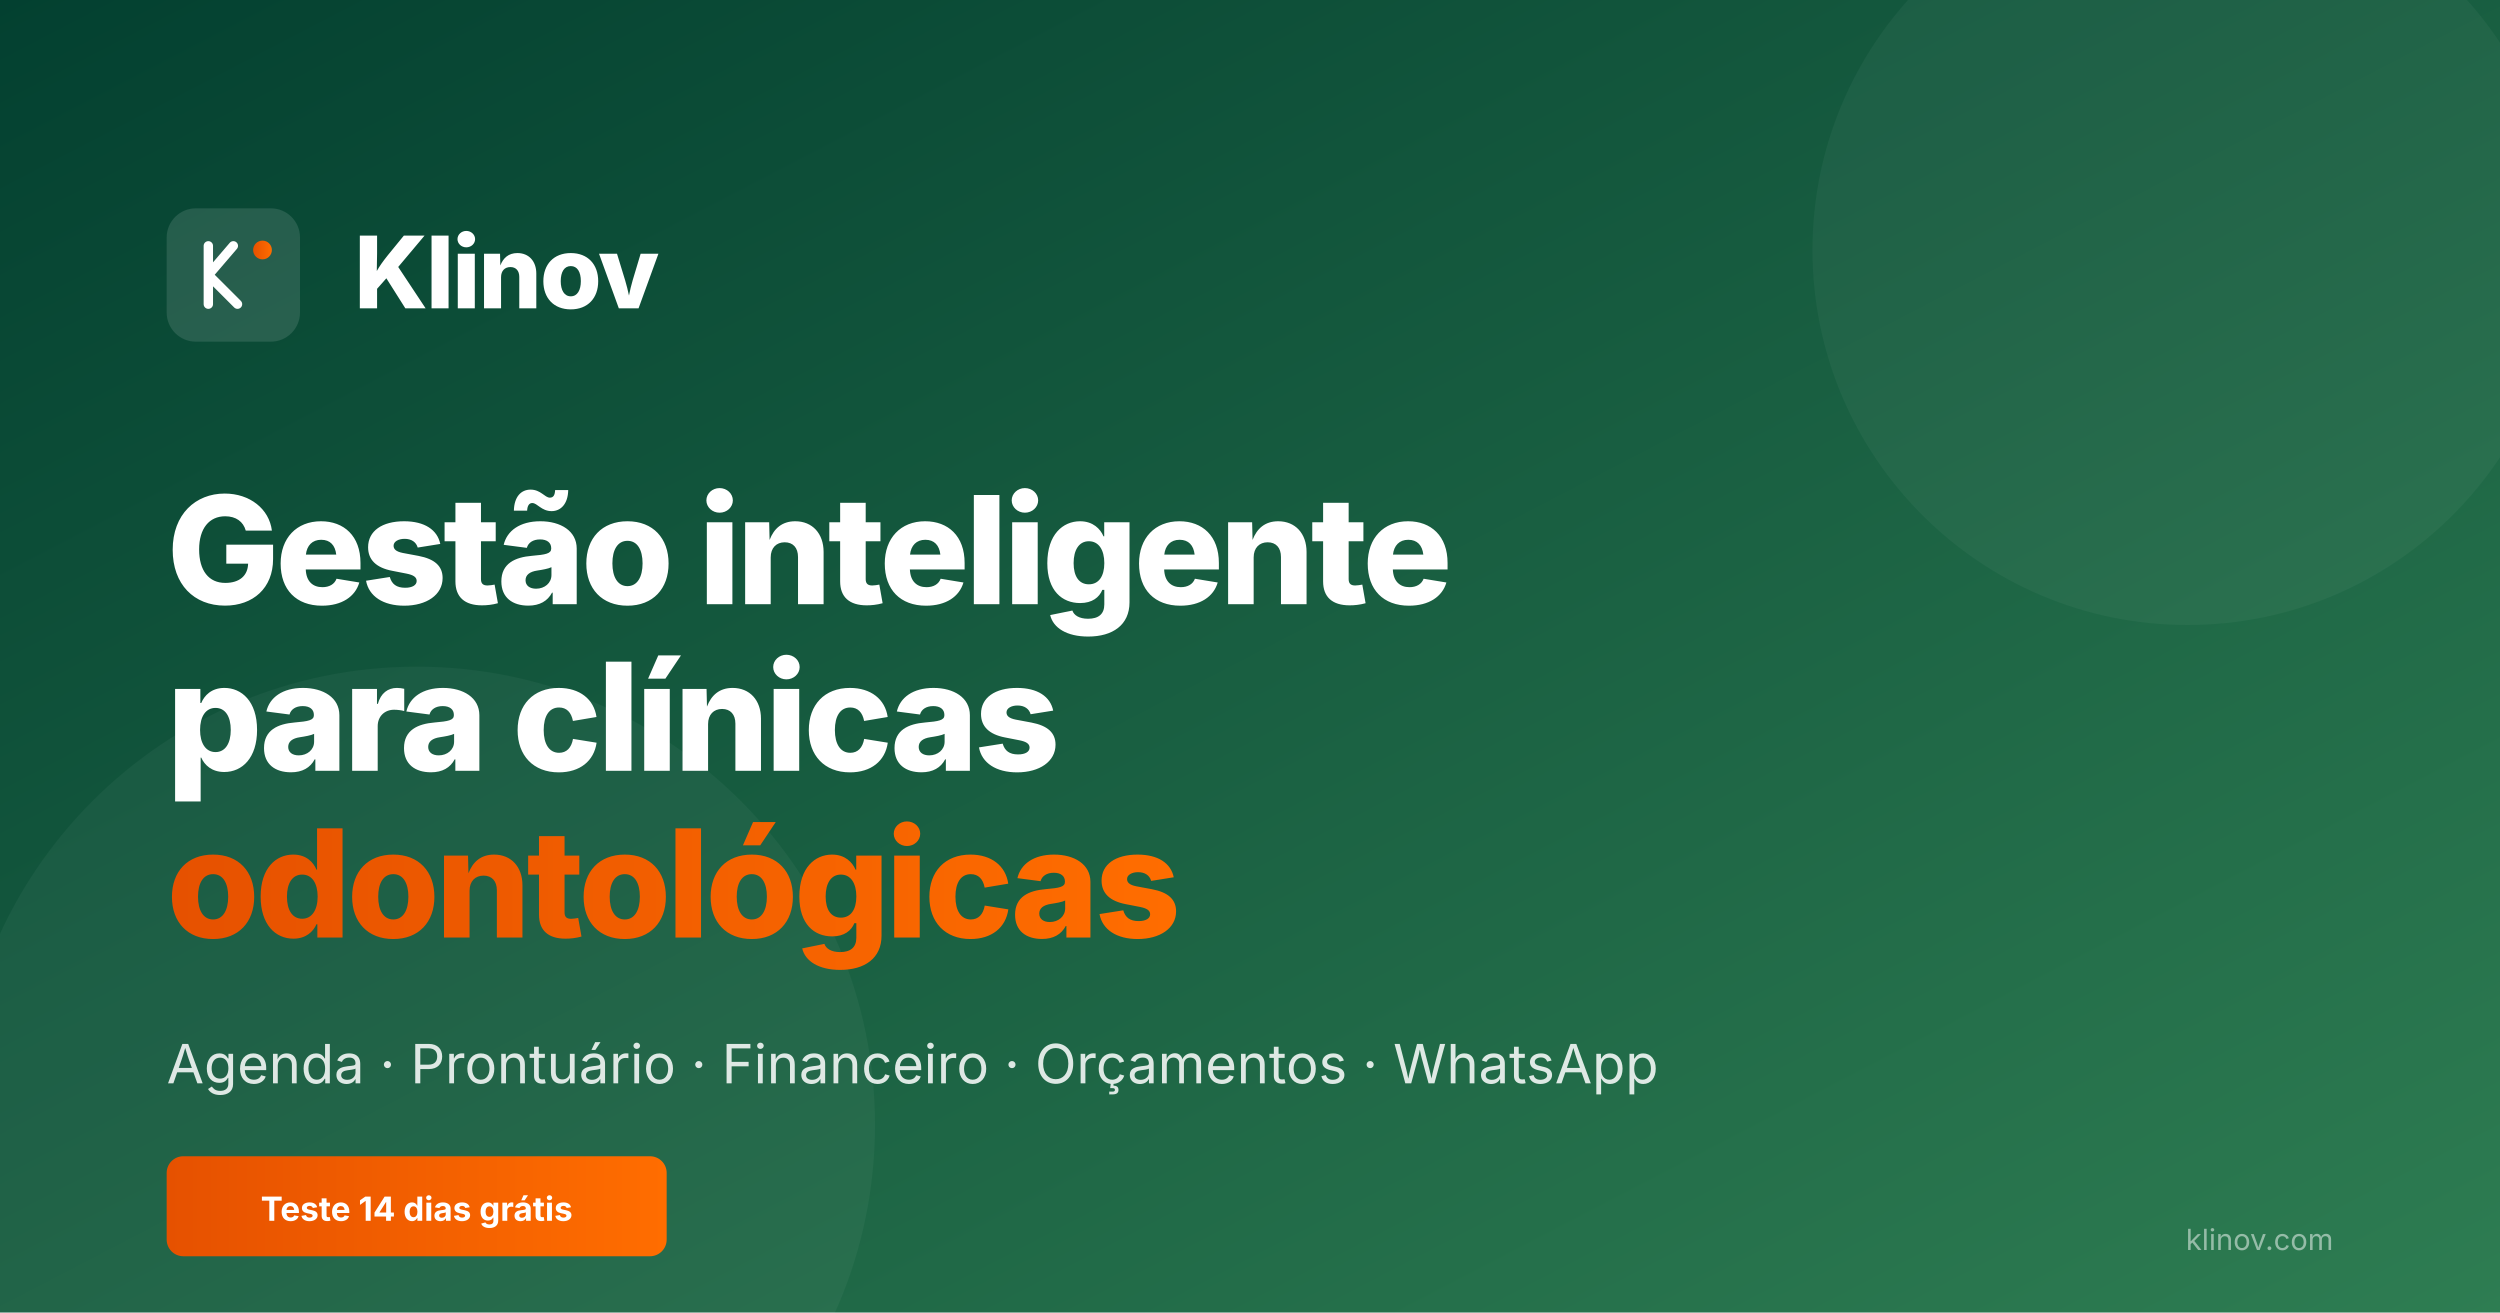
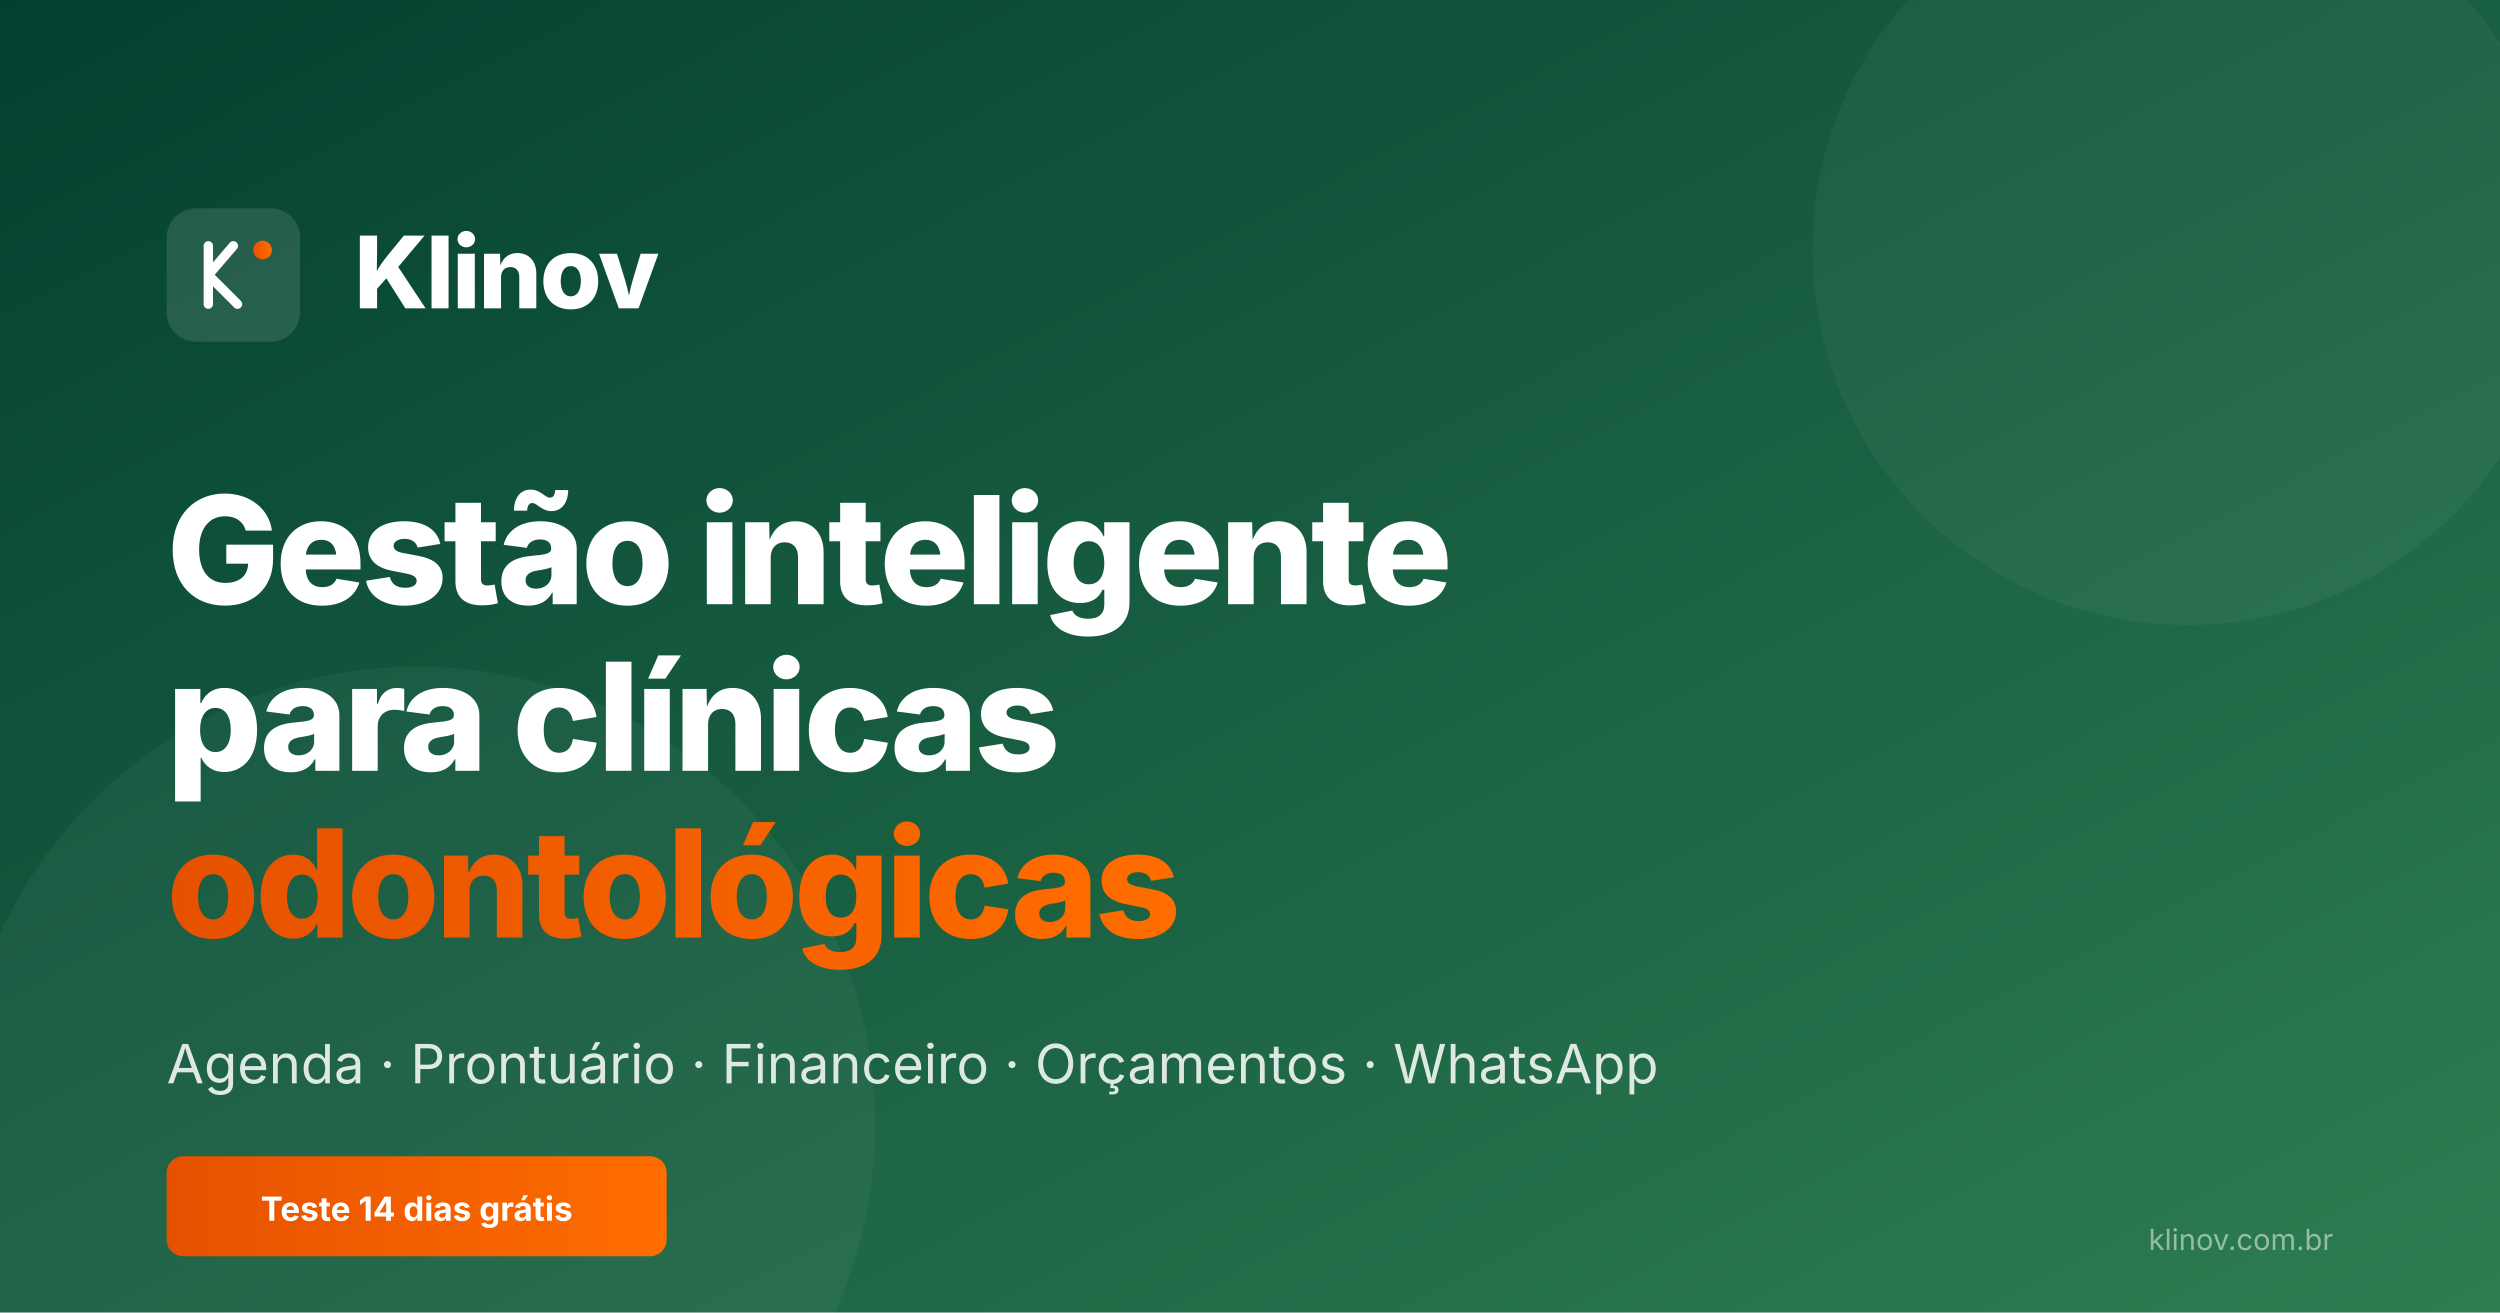
<svg xmlns="http://www.w3.org/2000/svg" viewBox="0 0 1200 630" width="1200" height="630">
  <defs>
    <linearGradient id="bg" x1="0" y1="0" x2="1" y2="1">
      <stop offset="0%" stop-color="#034030" />
      <stop offset="100%" stop-color="#2E7D52" />
    </linearGradient>
    <linearGradient id="orange" x1="0" y1="0" x2="1" y2="0">
      <stop offset="0%" stop-color="#E65100" />
      <stop offset="100%" stop-color="#FF6D00" />
    </linearGradient>
  </defs>
  <rect width="1200" height="630" fill="url(#bg)" />
  <circle cx="1050" cy="120" r="180" fill="#fff" opacity="0.04" />
  <circle cx="200" cy="540" r="220" fill="#fff" opacity="0.04" />
  <g transform="translate(80,100)">
    <rect width="64" height="64" rx="14" fill="#fff" opacity="0.12" />
    <path d="M20 18 L20 46 M20 32 L32 18 M20 32 L34 46" stroke="#fff" stroke-width="4.5" stroke-linecap="round" stroke-linejoin="round" fill="none" transform="translate(0,0)" />
    <circle cx="46" cy="20" r="4.5" fill="url(#orange)" />
  </g>
  <text x="170" y="148" font-family="Inter,Arial,sans-serif" font-size="48" font-weight="800" fill="#fff" letter-spacing="-1">Klinov</text>
  <text x="80" y="290" font-family="Inter,Arial,sans-serif" font-size="72" font-weight="800" fill="#fff" letter-spacing="-2">Gestão inteligente</text>
  <text x="80" y="370" font-family="Inter,Arial,sans-serif" font-size="72" font-weight="800" fill="#fff" letter-spacing="-2">para clínicas</text>
  <text x="80" y="450" font-family="Inter,Arial,sans-serif" font-size="72" font-weight="800" fill="url(#orange)" letter-spacing="-2">odontológicas</text>
  <text x="80" y="520" font-family="Inter,Arial,sans-serif" font-size="26" font-weight="400" fill="#fff" opacity="0.85">Agenda · Prontuário · Financeiro · Orçamentos · WhatsApp</text>
  <g transform="translate(80,555)">
    <rect width="240" height="48" rx="8" fill="url(#orange)" />
    <text x="120" y="31" text-anchor="middle" font-family="Inter,Arial,sans-serif" font-size="16" font-weight="700" fill="#fff">Teste 14 dias grátis</text>
  </g>
-   <text x="1120" y="600" text-anchor="end" font-family="Inter,Arial,sans-serif" font-size="14" fill="#fff" opacity="0.5">klinov.com</text>
+   <text x="1120" y="600" text-anchor="end" font-family="Inter,Arial,sans-serif" font-size="14" fill="#fff" opacity="0.5">klinov.com.br</text>
</svg>
